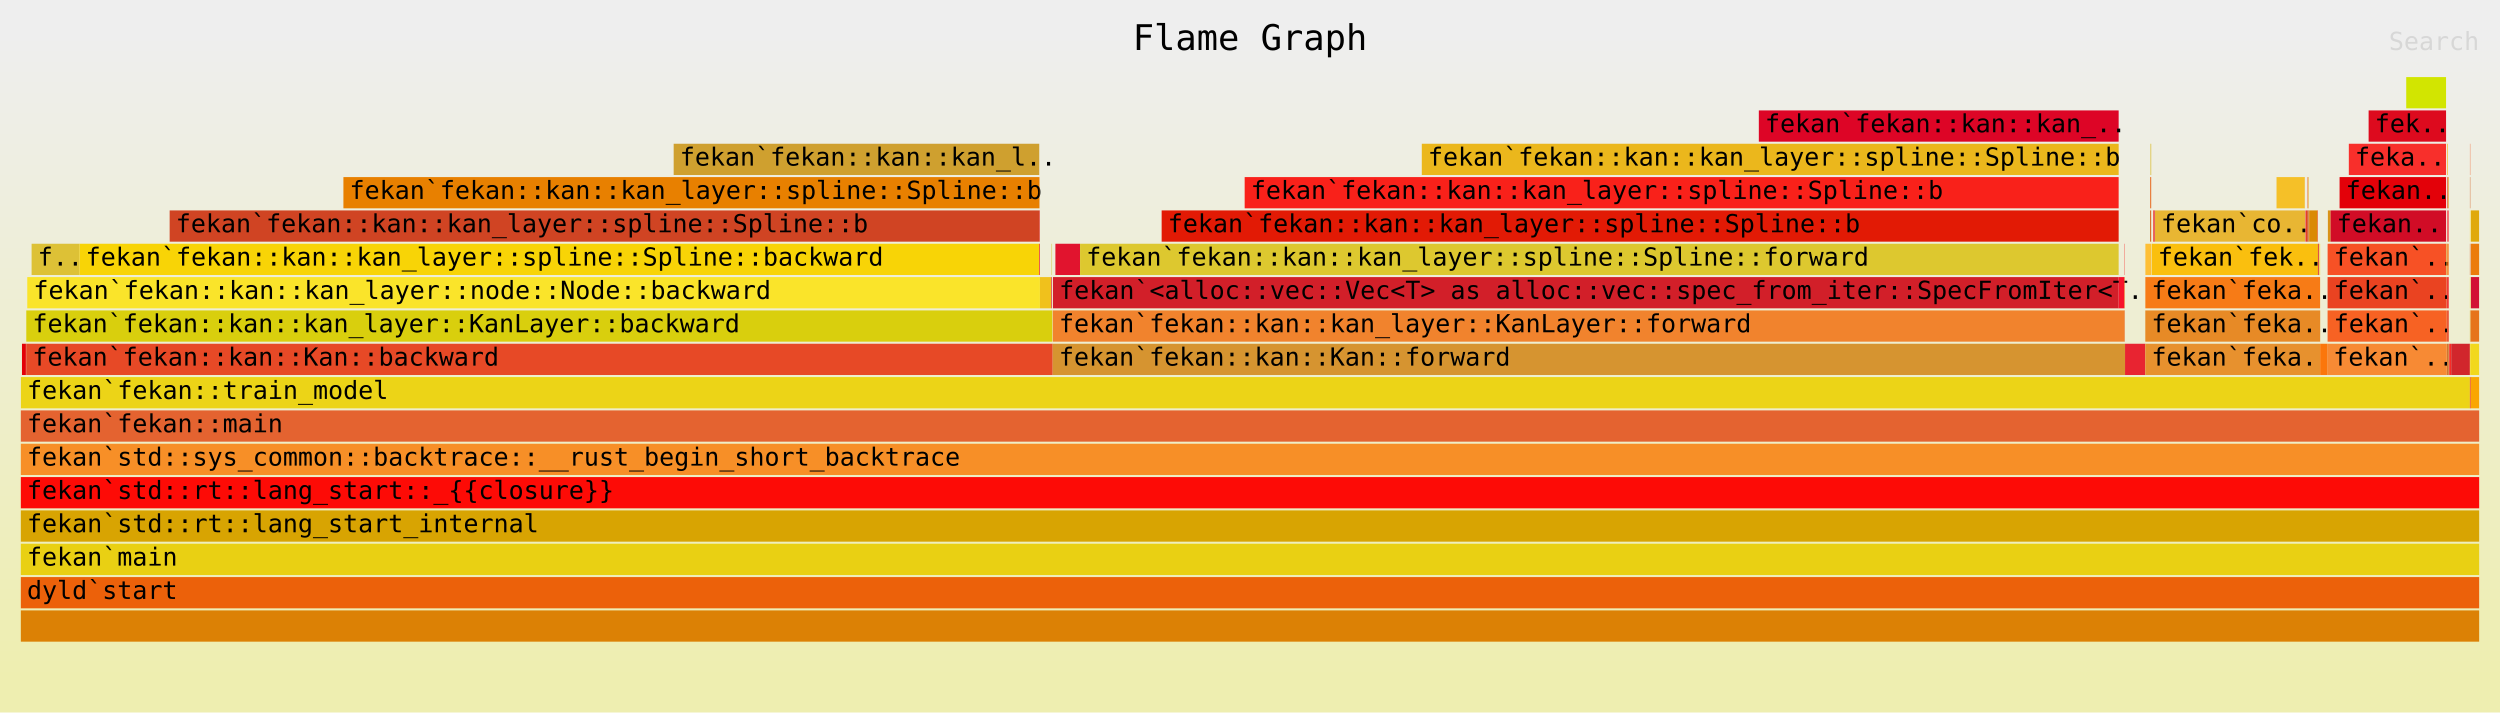
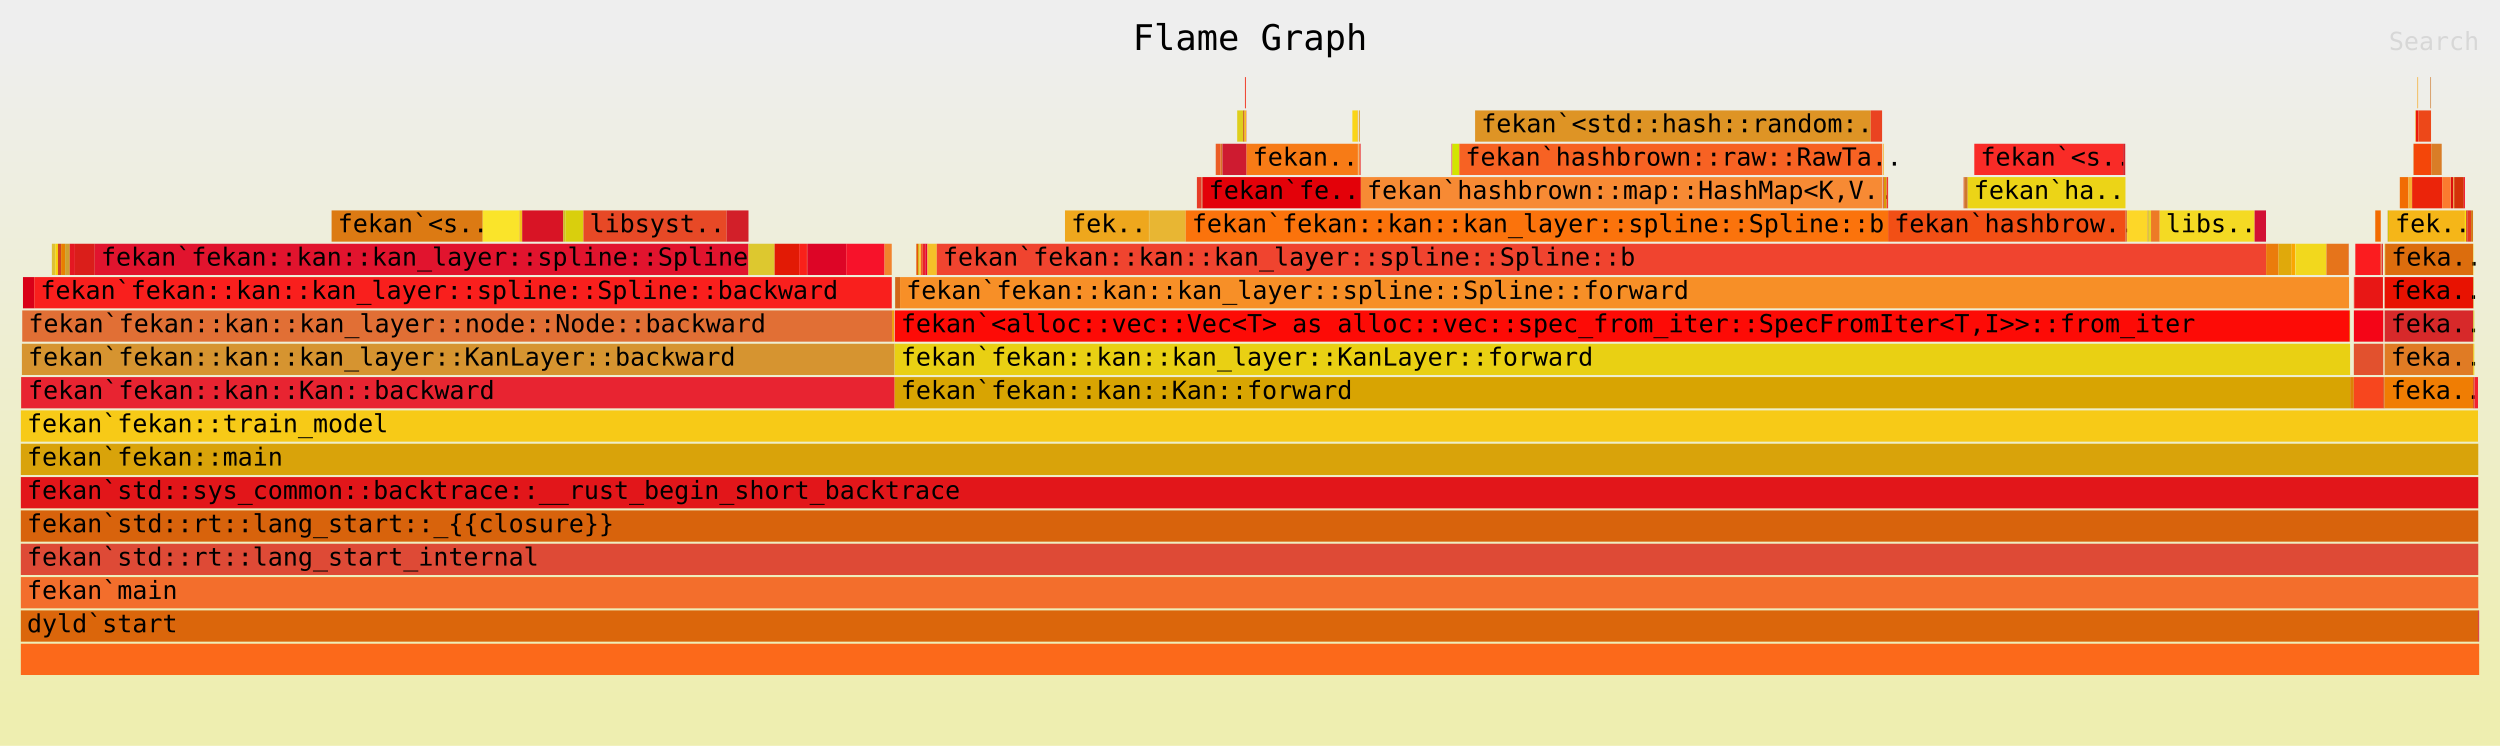
- <svg xmlns="http://www.w3.org/2000/svg" xmlns:ns1="http://github.com/jonhoo/inferno" version="1.1" width="1200" height="342" viewBox="0 0 1200 342">
+ <svg xmlns="http://www.w3.org/2000/svg" xmlns:ns1="http://github.com/jonhoo/inferno" version="1.1" width="1200" height="358" viewBox="0 0 1200 358">
  <defs>
    <linearGradient id="background" y1="0" y2="1" x1="0" x2="0">
      <stop stop-color="#eeeeee" offset="5%" />
      <stop stop-color="#eeeeb0" offset="95%" />
    </linearGradient>
  </defs>
  <style type="text/css">
text { font-family:monospace; font-size:12px }
#title { text-anchor:middle; font-size:17px; }
#matched { text-anchor:end; }
#search { text-anchor:end; opacity:0.1; cursor:pointer; }
#search:hover, #search.show { opacity:1; }
#subtitle { text-anchor:middle; font-color:rgb(160,160,160); }
#unzoom { cursor:pointer; }
#frames &gt; *:hover { stroke:black; stroke-width:0.5; cursor:pointer; }
.hide { display:none; }
.parent { opacity:0.5; }
</style>
-   <rect x="0" y="0" width="100%" height="342" fill="url(#background)" />
+   <rect x="0" y="0" width="100%" height="358" fill="url(#background)" />
  <text id="title" fill="rgb(0,0,0)" x="50%" y="24.00">Flame Graph</text>
-   <text id="details" fill="rgb(0,0,0)" x="10" y="325.00"> </text>
+   <text id="details" fill="rgb(0,0,0)" x="10" y="341.00"> </text>
  <text id="unzoom" class="hide" fill="rgb(0,0,0)" x="10" y="24.00">Reset Zoom</text>
  <text id="search" fill="rgb(0,0,0)" x="1190" y="24.00">Search</text>
-   <text id="matched" fill="rgb(0,0,0)" x="1190" y="325.00"> </text>
-   <svg id="frames" x="10" width="1180" total_samples="6209974">
-     <g>
-       <rect x="0.046%" y="165" width="0.159%" height="15" fill="rgb(227,0,7)" ns1:x="2849" ns1:w="9856" />
-       <text x="0.296%" y="175.50" />
-     </g>
-     <g>
-       <rect x="0.207%" y="165" width="0.012%" height="15" fill="rgb(217,0,24)" ns1:x="12878" ns1:w="770" />
-       <text x="0.457%" y="175.50" />
-     </g>
-     <g>
-       <rect x="0.438%" y="117" width="1.95%" height="15" fill="rgb(221,193,54)" ns1:x="27212" ns1:w="121089" />
-       <text x="0.688%" y="127.50">f..</text>
-     </g>
-     <g>
-       <rect x="2.388%" y="117" width="39.039%" height="15" fill="rgb(248,212,6)" ns1:x="148301" ns1:w="2424302" />
-       <text x="2.638%" y="127.50">fekan`fekan::kan::kan_layer::spline::Spline::backward</text>
-     </g>
-     <g>
-       <rect x="6.054%" y="101" width="35.373%" height="15" fill="rgb(208,68,35)" ns1:x="375972" ns1:w="2196631" />
-       <text x="6.304%" y="111.50">fekan`fekan::kan::kan_layer::spline::Spline::b</text>
-     </g>
-     <g>
-       <rect x="13.122%" y="85" width="28.305%" height="15" fill="rgb(232,128,0)" ns1:x="814854" ns1:w="1757749" />
-       <text x="13.372%" y="95.50">fekan`fekan::kan::kan_layer::spline::Spline::b</text>
-     </g>
-     <g>
-       <rect x="26.556%" y="69" width="14.871%" height="15" fill="rgb(207,160,47)" ns1:x="1649145" ns1:w="923458" />
-       <text x="26.806%" y="79.50">fekan`fekan::kan::kan_l..</text>
-     </g>
-     <g>
-       <rect x="41.427%" y="117" width="0.027%" height="15" fill="rgb(228,23,34)" ns1:x="2572603" ns1:w="1649" />
-       <text x="41.677%" y="127.50" />
-     </g>
-     <g>
-       <rect x="41.431%" y="101" width="0.022%" height="15" fill="rgb(218,30,26)" ns1:x="2572878" ns1:w="1374" />
-       <text x="41.681%" y="111.50" />
-     </g>
-     <g>
-       <rect x="41.441%" y="85" width="0.012%" height="15" fill="rgb(220,122,19)" ns1:x="2573507" ns1:w="745" />
-       <text x="41.691%" y="95.50" />
-     </g>
-     <g>
-       <rect x="0.262%" y="133" width="41.193%" height="15" fill="rgb(250,228,42)" ns1:x="16245" ns1:w="2558076" />
-       <text x="0.512%" y="143.50">fekan`fekan::kan::kan_layer::node::Node::backward</text>
-     </g>
-     <g>
-       <rect x="41.455%" y="133" width="0.451%" height="15" fill="rgb(240,193,28)" ns1:x="2574321" ns1:w="28020" />
-       <text x="41.705%" y="143.50" />
-     </g>
-     <g>
-       <rect x="41.92%" y="133" width="0.027%" height="15" fill="rgb(216,20,37)" ns1:x="2603198" ns1:w="1689" />
-       <text x="42.17%" y="143.50" />
-     </g>
-     <g>
-       <rect x="41.93%" y="117" width="0.017%" height="15" fill="rgb(206,188,39)" ns1:x="2603860" ns1:w="1027" />
-       <text x="42.18%" y="127.50" />
-     </g>
-     <g>
-       <rect x="0.222%" y="149" width="41.737%" height="15" fill="rgb(217,207,13)" ns1:x="13768" ns1:w="2591844" />
-       <text x="0.472%" y="159.50">fekan`fekan::kan::kan_layer::KanLayer::backward</text>
-     </g>
-     <g>
-       <rect x="0.22%" y="165" width="41.754%" height="15" fill="rgb(231,73,38)" ns1:x="13648" ns1:w="2592880" />
-       <text x="0.47%" y="175.50">fekan`fekan::kan::Kan::backward</text>
-     </g>
-     <g>
-       <rect x="42.084%" y="117" width="1.003%" height="15" fill="rgb(225,20,46)" ns1:x="2613430" ns1:w="62261" />
-       <text x="42.334%" y="127.50" />
-     </g>
-     <g>
-       <rect x="41.986%" y="133" width="43.349%" height="15" fill="rgb(210,31,41)" ns1:x="2607333" ns1:w="2691972" />
-       <text x="42.236%" y="143.50">fekan`&lt;alloc::vec::Vec&lt;T&gt; as alloc::vec::spec_from_iter::SpecFromIter&lt;T..</text>
-     </g>
-     <g>
-       <rect x="43.087%" y="117" width="42.248%" height="15" fill="rgb(221,200,47)" ns1:x="2675691" ns1:w="2623614" />
-       <text x="43.337%" y="127.50">fekan`fekan::kan::kan_layer::spline::Spline::forward</text>
-     </g>
-     <g>
-       <rect x="46.406%" y="101" width="38.929%" height="15" fill="rgb(226,26,5)" ns1:x="2881808" ns1:w="2417497" />
-       <text x="46.656%" y="111.50">fekan`fekan::kan::kan_layer::spline::Spline::b</text>
-     </g>
-     <g>
-       <rect x="49.783%" y="85" width="35.552%" height="15" fill="rgb(249,33,26)" ns1:x="3091525" ns1:w="2207780" />
-       <text x="50.033%" y="95.50">fekan`fekan::kan::kan_layer::spline::Spline::b</text>
-     </g>
-     <g>
-       <rect x="56.988%" y="69" width="28.348%" height="15" fill="rgb(235,183,28)" ns1:x="3538928" ns1:w="1760377" />
-       <text x="57.238%" y="79.50">fekan`fekan::kan::kan_layer::spline::Spline::b</text>
-     </g>
-     <g>
-       <rect x="70.698%" y="53" width="14.637%" height="15" fill="rgb(221,5,38)" ns1:x="4390334" ns1:w="908971" />
-       <text x="70.948%" y="63.50">fekan`fekan::kan::kan_..</text>
-     </g>
-     <g>
-       <rect x="85.335%" y="133" width="0.237%" height="15" fill="rgb(247,18,42)" ns1:x="5299312" ns1:w="14740" />
-       <text x="85.585%" y="143.50" />
-     </g>
-     <g>
-       <rect x="41.979%" y="149" width="43.596%" height="15" fill="rgb(241,131,45)" ns1:x="2606909" ns1:w="2707284" />
-       <text x="42.229%" y="159.50">fekan`fekan::kan::kan_layer::KanLayer::forward</text>
-     </g>
-     <g>
-       <rect x="85.58%" y="117" width="0.013%" height="15" fill="rgb(249,31,29)" ns1:x="5314493" ns1:w="775" />
-       <text x="85.83%" y="127.50" />
-     </g>
-     <g>
-       <rect x="85.579%" y="149" width="0.014%" height="15" fill="rgb(225,111,53)" ns1:x="5314449" ns1:w="893" />
-       <text x="85.829%" y="159.50" />
-     </g>
-     <g>
-       <rect x="85.579%" y="133" width="0.014%" height="15" fill="rgb(238,160,17)" ns1:x="5314467" ns1:w="875" />
-       <text x="85.829%" y="143.50" />
-     </g>
-     <g>
-       <rect x="41.976%" y="165" width="43.619%" height="15" fill="rgb(214,148,48)" ns1:x="2606717" ns1:w="2708702" />
-       <text x="42.226%" y="175.50">fekan`fekan::kan::Kan::forward</text>
-     </g>
-     <g>
-       <rect x="85.595%" y="165" width="0.824%" height="15" fill="rgb(232,36,49)" ns1:x="5315419" ns1:w="51159" />
-       <text x="85.845%" y="175.50" />
-     </g>
-     <g>
-       <rect x="86.615%" y="101" width="0.043%" height="15" fill="rgb(209,103,24)" ns1:x="5378787" ns1:w="2646" />
-       <text x="86.865%" y="111.50" />
-     </g>
-     <g>
-       <rect x="86.621%" y="85" width="0.037%" height="15" fill="rgb(229,88,8)" ns1:x="5379147" ns1:w="2286" />
-       <text x="86.871%" y="95.50" />
-     </g>
-     <g>
-       <rect x="86.633%" y="69" width="0.025%" height="15" fill="rgb(213,181,19)" ns1:x="5379867" ns1:w="1566" />
-       <text x="86.883%" y="79.50" />
-     </g>
-     <g>
-       <rect x="86.422%" y="117" width="0.237%" height="15" fill="rgb(254,191,54)" ns1:x="5366797" ns1:w="14730" />
-       <text x="86.672%" y="127.50" />
-     </g>
-     <g>
-       <rect x="86.733%" y="101" width="0.023%" height="15" fill="rgb(241,83,37)" ns1:x="5386099" ns1:w="1439" />
-       <text x="86.983%" y="111.50" />
-     </g>
-     <g>
-       <rect x="86.756%" y="101" width="0.023%" height="15" fill="rgb(233,36,39)" ns1:x="5387538" ns1:w="1403" />
-       <text x="87.006%" y="111.50" />
-     </g>
-     <g>
-       <rect x="86.783%" y="101" width="0.025%" height="15" fill="rgb(226,3,54)" ns1:x="5389214" ns1:w="1553" />
-       <text x="87.033%" y="111.50" />
-     </g>
-     <g>
-       <rect x="91.757%" y="85" width="1.143%" height="15" fill="rgb(245,192,40)" ns1:x="5698067" ns1:w="71014" />
-       <text x="92.007%" y="95.50" />
-     </g>
-     <g>
-       <rect x="92.901%" y="85" width="0.012%" height="15" fill="rgb(238,167,29)" ns1:x="5769114" ns1:w="755" />
-       <text x="93.151%" y="95.50" />
-     </g>
-     <g>
-       <rect x="86.808%" y="101" width="6.108%" height="15" fill="rgb(232,182,51)" ns1:x="5390767" ns1:w="379299" />
-       <text x="87.058%" y="111.50">fekan`co..</text>
-     </g>
-     <g>
-       <rect x="92.932%" y="101" width="0.071%" height="15" fill="rgb(231,60,39)" ns1:x="5771071" ns1:w="4443" />
-       <text x="93.182%" y="111.50" />
-     </g>
-     <g>
-       <rect x="93.007%" y="101" width="0.042%" height="15" fill="rgb(208,69,12)" ns1:x="5775742" ns1:w="2594" />
-       <text x="93.257%" y="111.50" />
-     </g>
-     <g>
-       <rect x="93.019%" y="85" width="0.03%" height="15" fill="rgb(235,93,37)" ns1:x="5776482" ns1:w="1854" />
-       <text x="93.269%" y="95.50" />
-     </g>
-     <g>
-       <rect x="93.049%" y="101" width="0.015%" height="15" fill="rgb(213,116,39)" ns1:x="5778336" ns1:w="901" />
-       <text x="93.299%" y="111.50" />
-     </g>
-     <g>
-       <rect x="93.05%" y="85" width="0.014%" height="15" fill="rgb(222,207,29)" ns1:x="5778383" ns1:w="854" />
-       <text x="93.3%" y="95.50" />
-     </g>
-     <g>
-       <rect x="93.064%" y="101" width="0.016%" height="15" fill="rgb(206,96,30)" ns1:x="5779251" ns1:w="975" />
-       <text x="93.314%" y="111.50" />
-     </g>
-     <g>
-       <rect x="93.084%" y="101" width="0.34%" height="15" fill="rgb(218,138,4)" ns1:x="5780517" ns1:w="21107" />
-       <text x="93.334%" y="111.50" />
-     </g>
-     <g>
-       <rect x="86.679%" y="117" width="6.763%" height="15" fill="rgb(250,191,14)" ns1:x="5382755" ns1:w="419980" />
-       <text x="86.929%" y="127.50">fekan`fek..</text>
-     </g>
-     <g>
-       <rect x="93.424%" y="101" width="0.018%" height="15" fill="rgb(239,60,40)" ns1:x="5801624" ns1:w="1111" />
-       <text x="93.674%" y="111.50" />
-     </g>
-     <g>
-       <rect x="93.442%" y="117" width="0.027%" height="15" fill="rgb(206,27,48)" ns1:x="5802735" ns1:w="1702" />
-       <text x="93.692%" y="127.50" />
-     </g>
-     <g>
-       <rect x="93.47%" y="117" width="0.018%" height="15" fill="rgb(225,35,8)" ns1:x="5804437" ns1:w="1133" />
-       <text x="93.72%" y="127.50" />
-     </g>
-     <g>
-       <rect x="93.502%" y="117" width="0.028%" height="15" fill="rgb(250,213,24)" ns1:x="5806441" ns1:w="1712" />
-       <text x="93.752%" y="127.50" />
-     </g>
-     <g>
-       <rect x="86.421%" y="133" width="7.109%" height="15" fill="rgb(247,123,22)" ns1:x="5366722" ns1:w="441443" />
-       <text x="86.671%" y="143.50">fekan`feka..</text>
-     </g>
-     <g>
-       <rect x="86.419%" y="149" width="7.114%" height="15" fill="rgb(231,138,38)" ns1:x="5366581" ns1:w="441751" />
-       <text x="86.669%" y="159.50">fekan`feka..</text>
-     </g>
-     <g>
-       <rect x="86.419%" y="165" width="7.114%" height="15" fill="rgb(231,145,46)" ns1:x="5366578" ns1:w="441763" />
-       <text x="86.669%" y="175.50">fekan`feka..</text>
-     </g>
-     <g>
-       <rect x="93.532%" y="165" width="0.282%" height="15" fill="rgb(251,118,11)" ns1:x="5808341" ns1:w="17487" />
-       <text x="93.782%" y="175.50" />
-     </g>
-     <g>
-       <rect x="93.846%" y="101" width="0.111%" height="15" fill="rgb(217,147,25)" ns1:x="5827785" ns1:w="6882" />
-       <text x="94.096%" y="111.50" />
-     </g>
-     <g>
-       <rect x="93.835%" y="117" width="4.817%" height="15" fill="rgb(247,81,37)" ns1:x="5827151" ns1:w="299167" />
-       <text x="94.085%" y="127.50">fekan`..</text>
-     </g>
-     <g>
-       <rect x="93.956%" y="101" width="4.697%" height="15" fill="rgb(209,12,38)" ns1:x="5834667" ns1:w="291651" />
-       <text x="94.206%" y="111.50">fekan..</text>
-     </g>
-     <g>
-       <rect x="94.322%" y="85" width="4.331%" height="15" fill="rgb(227,1,9)" ns1:x="5857382" ns1:w="268936" />
-       <text x="94.572%" y="95.50">fekan..</text>
-     </g>
-     <g>
-       <rect x="94.698%" y="69" width="3.954%" height="15" fill="rgb(248,47,43)" ns1:x="5880752" ns1:w="245566" />
-       <text x="94.948%" y="79.50">feka..</text>
-     </g>
-     <g>
-       <rect x="95.503%" y="53" width="3.15%" height="15" fill="rgb(221,10,30)" ns1:x="5930726" ns1:w="195592" />
-       <text x="95.753%" y="63.50">fek..</text>
-     </g>
-     <g>
-       <rect x="97.033%" y="37" width="1.62%" height="15" fill="rgb(210,229,1)" ns1:x="6025744" ns1:w="100574" />
-       <text x="97.283%" y="47.50" />
-     </g>
-     <g>
-       <rect x="98.653%" y="117" width="0.026%" height="15" fill="rgb(222,148,37)" ns1:x="6126320" ns1:w="1626" />
-       <text x="98.903%" y="127.50" />
-     </g>
-     <g>
-       <rect x="93.834%" y="133" width="4.846%" height="15" fill="rgb(234,67,33)" ns1:x="5827074" ns1:w="300936" />
-       <text x="94.084%" y="143.50">fekan`..</text>
-     </g>
-     <g>
-       <rect x="93.834%" y="149" width="4.85%" height="15" fill="rgb(247,98,35)" ns1:x="5827044" ns1:w="301180" />
-       <text x="94.084%" y="159.50">fekan`..</text>
-     </g>
-     <g>
-       <rect x="93.815%" y="165" width="4.87%" height="15" fill="rgb(247,138,52)" ns1:x="5825898" ns1:w="302423" />
-       <text x="94.065%" y="175.50">fekan`..</text>
-     </g>
-     <g>
-       <rect x="98.694%" y="117" width="0.012%" height="15" fill="rgb(213,79,30)" ns1:x="6128865" ns1:w="731" />
-       <text x="98.944%" y="127.50" />
-     </g>
-     <g>
-       <rect x="98.707%" y="69" width="0.025%" height="15" fill="rgb(246,177,23)" ns1:x="6129705" ns1:w="1570" />
-       <text x="98.957%" y="79.50" />
-     </g>
-     <g>
-       <rect x="98.707%" y="85" width="0.026%" height="15" fill="rgb(230,62,27)" ns1:x="6129694" ns1:w="1589" />
-       <text x="98.957%" y="95.50" />
-     </g>
-     <g>
-       <rect x="98.733%" y="85" width="0.023%" height="15" fill="rgb(216,154,8)" ns1:x="6131283" ns1:w="1444" />
-       <text x="98.983%" y="95.50" />
-     </g>
-     <g>
-       <rect x="98.707%" y="101" width="0.049%" height="15" fill="rgb(244,35,45)" ns1:x="6129672" ns1:w="3056" />
-       <text x="98.957%" y="111.50" />
-     </g>
-     <g>
-       <rect x="98.707%" y="117" width="0.05%" height="15" fill="rgb(251,115,12)" ns1:x="6129650" ns1:w="3097" />
-       <text x="98.957%" y="127.50" />
-     </g>
-     <g>
-       <rect x="98.693%" y="133" width="0.07%" height="15" fill="rgb(240,54,50)" ns1:x="6128830" ns1:w="4375" />
-       <text x="98.943%" y="143.50" />
-     </g>
-     <g>
-       <rect x="98.693%" y="149" width="0.072%" height="15" fill="rgb(233,84,52)" ns1:x="6128797" ns1:w="4500" />
-       <text x="98.943%" y="159.50" />
-     </g>
-     <g>
-       <rect x="98.692%" y="165" width="0.073%" height="15" fill="rgb(207,117,47)" ns1:x="6128769" ns1:w="4539" />
-       <text x="98.942%" y="175.50" />
-     </g>
-     <g>
-       <rect x="98.78%" y="165" width="0.08%" height="15" fill="rgb(249,43,39)" ns1:x="6134209" ns1:w="4962" />
-       <text x="99.03%" y="175.50" />
-     </g>
-     <g>
-       <rect x="98.862%" y="165" width="0.761%" height="15" fill="rgb(209,38,44)" ns1:x="6139282" ns1:w="47239" />
-       <text x="99.112%" y="175.50" />
-     </g>
-     <g>
-       <rect x="0.003%" y="181" width="99.62%" height="15" fill="rgb(236,212,23)" ns1:x="157" ns1:w="6186374" />
-       <text x="0.253%" y="191.50">fekan`fekan::train_model</text>
-     </g>
-     <g>
-       <rect x="99.625%" y="69" width="0.012%" height="15" fill="rgb(242,79,21)" ns1:x="6186712" ns1:w="722" />
-       <text x="99.875%" y="79.50" />
-     </g>
-     <g>
-       <rect x="99.624%" y="85" width="0.015%" height="15" fill="rgb(211,96,35)" ns1:x="6186603" ns1:w="958" />
-       <text x="99.874%" y="95.50" />
-     </g>
-     <g>
-       <rect x="99.624%" y="101" width="0.016%" height="15" fill="rgb(253,215,40)" ns1:x="6186603" ns1:w="984" />
-       <text x="99.874%" y="111.50" />
-     </g>
-     <g>
-       <rect x="99.623%" y="117" width="0.017%" height="15" fill="rgb(211,81,21)" ns1:x="6186568" ns1:w="1054" />
-       <text x="99.873%" y="127.50" />
-     </g>
-     <g>
-       <rect x="99.623%" y="149" width="0.018%" height="15" fill="rgb(208,190,38)" ns1:x="6186536" ns1:w="1088" />
-       <text x="99.873%" y="159.50" />
-     </g>
-     <g>
-       <rect x="99.623%" y="133" width="0.018%" height="15" fill="rgb(235,213,38)" ns1:x="6186536" ns1:w="1088" />
-       <text x="99.873%" y="143.50" />
-     </g>
-     <g>
-       <rect x="99.64%" y="149" width="0.015%" height="15" fill="rgb(237,122,38)" ns1:x="6187628" ns1:w="958" />
-       <text x="99.89%" y="159.50" />
-     </g>
-     <g>
-       <rect x="99.623%" y="165" width="0.036%" height="15" fill="rgb(244,218,35)" ns1:x="6186536" ns1:w="2237" />
-       <text x="99.873%" y="175.50" />
-     </g>
-     <g>
-       <rect x="99.623%" y="181" width="0.036%" height="15" fill="rgb(240,68,47)" ns1:x="6186536" ns1:w="2258" />
-       <text x="99.873%" y="191.50" />
-     </g>
-     <g>
-       <rect x="99.664%" y="133" width="0.333%" height="15" fill="rgb(210,16,53)" ns1:x="6189135" ns1:w="20686" />
-       <text x="99.914%" y="143.50" />
-     </g>
-     <g>
-       <rect x="99.665%" y="117" width="0.333%" height="15" fill="rgb(235,124,12)" ns1:x="6189147" ns1:w="20674" />
-       <text x="99.915%" y="127.50" />
-     </g>
-     <g>
-       <rect x="99.665%" y="101" width="0.332%" height="15" fill="rgb(224,169,11)" ns1:x="6189192" ns1:w="20629" />
-       <text x="99.915%" y="111.50" />
-     </g>
-     <g>
-       <rect x="99.659%" y="181" width="0.339%" height="15" fill="rgb(250,166,2)" ns1:x="6188794" ns1:w="21041" />
-       <text x="99.909%" y="191.50" />
-     </g>
-     <g>
-       <rect x="99.659%" y="165" width="0.339%" height="15" fill="rgb(242,216,29)" ns1:x="6188794" ns1:w="21041" />
-       <text x="99.909%" y="175.50" />
-     </g>
-     <g>
-       <rect x="99.659%" y="149" width="0.339%" height="15" fill="rgb(230,116,27)" ns1:x="6188794" ns1:w="21041" />
-       <text x="99.909%" y="159.50" />
-     </g>
-     <g>
-       <rect x="0%" y="197" width="100%" height="15" fill="rgb(228,99,48)" ns1:x="4" ns1:w="6209965" />
-       <text x="0.25%" y="207.50">fekan`fekan::main</text>
-     </g>
-     <g>
-       <rect x="0%" y="229" width="100%" height="15" fill="rgb(253,11,6)" ns1:x="0" ns1:w="6209971" />
-       <text x="0.25%" y="239.50">fekan`std::rt::lang_start::_{{closure}}</text>
-     </g>
-     <g>
-       <rect x="0%" y="213" width="100%" height="15" fill="rgb(247,143,39)" ns1:x="0" ns1:w="6209971" />
-       <text x="0.25%" y="223.50">fekan`std::sys_common::backtrace::__rust_begin_short_backtrace</text>
-     </g>
-     <g>
-       <rect x="0%" y="277" width="100%" height="15" fill="rgb(236,97,10)" ns1:x="0" ns1:w="6209972" />
-       <text x="0.25%" y="287.50">dyld`start</text>
-     </g>
-     <g>
-       <rect x="0%" y="261" width="100%" height="15" fill="rgb(233,208,19)" ns1:x="0" ns1:w="6209972" />
-       <text x="0.25%" y="271.50">fekan`main</text>
-     </g>
-     <g>
-       <rect x="0%" y="245" width="100%" height="15" fill="rgb(216,164,2)" ns1:x="0" ns1:w="6209972" />
-       <text x="0.25%" y="255.50">fekan`std::rt::lang_start_internal</text>
-     </g>
-     <g>
-       <rect x="0%" y="293" width="100%" height="15" fill="rgb(220,129,5)" ns1:x="0" ns1:w="6209974" />
-       <text x="0.25%" y="303.50" />
+   <text id="matched" fill="rgb(0,0,0)" x="1190" y="341.00"> </text>
+   <svg id="frames" x="10" width="1180" total_samples="1826912">
+     <g>
+       <rect x="0.008%" y="181" width="0.029%" height="15" fill="rgb(227,0,7)" ns1:x="150" ns1:w="520" />
+       <text x="0.258%" y="191.50" />
+     </g>
+     <g>
+       <rect x="0.087%" y="133" width="0.458%" height="15" fill="rgb(217,0,24)" ns1:x="1599" ns1:w="8360" />
+       <text x="0.338%" y="143.50" />
+     </g>
+     <g>
+       <rect x="1.262%" y="117" width="0.143%" height="15" fill="rgb(221,193,54)" ns1:x="23060" ns1:w="2620" />
+       <text x="1.512%" y="127.50" />
+     </g>
+     <g>
+       <rect x="1.406%" y="117" width="0.104%" height="15" fill="rgb(248,212,6)" ns1:x="25680" ns1:w="1909" />
+       <text x="1.656%" y="127.50" />
+     </g>
+     <g>
+       <rect x="1.51%" y="117" width="0.128%" height="15" fill="rgb(208,68,35)" ns1:x="27589" ns1:w="2333" />
+       <text x="1.76%" y="127.50" />
+     </g>
+     <g>
+       <rect x="1.638%" y="117" width="0.163%" height="15" fill="rgb(232,128,0)" ns1:x="29922" ns1:w="2975" />
+       <text x="1.888%" y="127.50" />
+     </g>
+     <g>
+       <rect x="1.801%" y="117" width="0.19%" height="15" fill="rgb(207,160,47)" ns1:x="32897" ns1:w="3464" />
+       <text x="2.051%" y="127.50" />
+     </g>
+     <g>
+       <rect x="1.99%" y="117" width="0.21%" height="15" fill="rgb(228,23,34)" ns1:x="36361" ns1:w="3835" />
+       <text x="2.24%" y="127.50" />
+     </g>
+     <g>
+       <rect x="2.202%" y="117" width="0.806%" height="15" fill="rgb(218,30,26)" ns1:x="40234" ns1:w="14733" />
+       <text x="2.452%" y="127.50" />
+     </g>
+     <g>
+       <rect x="12.641%" y="101" width="6.148%" height="15" fill="rgb(220,122,19)" ns1:x="230935" ns1:w="112316" />
+       <text x="12.891%" y="111.50">fekan`&lt;s..</text>
+     </g>
+     <g>
+       <rect x="18.789%" y="101" width="1.488%" height="15" fill="rgb(250,228,42)" ns1:x="343251" ns1:w="27194" />
+       <text x="19.039%" y="111.50" />
+     </g>
+     <g>
+       <rect x="20.277%" y="101" width="0.117%" height="15" fill="rgb(240,193,28)" ns1:x="370445" ns1:w="2128" />
+       <text x="20.527%" y="111.50" />
+     </g>
+     <g>
+       <rect x="20.394%" y="101" width="1.67%" height="15" fill="rgb(216,20,37)" ns1:x="372573" ns1:w="30502" />
+       <text x="20.644%" y="111.50" />
+     </g>
+     <g>
+       <rect x="22.063%" y="101" width="0.086%" height="15" fill="rgb(206,188,39)" ns1:x="403078" ns1:w="1568" />
+       <text x="22.313%" y="111.50" />
+     </g>
+     <g>
+       <rect x="22.149%" y="101" width="0.736%" height="15" fill="rgb(217,207,13)" ns1:x="404646" ns1:w="13440" />
+       <text x="22.399%" y="111.50" />
+     </g>
+     <g>
+       <rect x="22.885%" y="101" width="5.827%" height="15" fill="rgb(231,73,38)" ns1:x="418086" ns1:w="106452" />
+       <text x="23.135%" y="111.50">libsyst..</text>
+     </g>
+     <g>
+       <rect x="3.009%" y="117" width="26.591%" height="15" fill="rgb(225,20,46)" ns1:x="54967" ns1:w="485792" />
+       <text x="3.259%" y="127.50">fekan`fekan::kan::kan_layer::spline::Spline..</text>
+     </g>
+     <g>
+       <rect x="28.712%" y="101" width="0.888%" height="15" fill="rgb(210,31,41)" ns1:x="524538" ns1:w="16221" />
+       <text x="28.962%" y="111.50" />
+     </g>
+     <g>
+       <rect x="29.6%" y="117" width="1.062%" height="15" fill="rgb(221,200,47)" ns1:x="540759" ns1:w="19411" />
+       <text x="29.85%" y="127.50" />
+     </g>
+     <g>
+       <rect x="30.662%" y="117" width="0.997%" height="15" fill="rgb(226,26,5)" ns1:x="560170" ns1:w="18221" />
+       <text x="30.912%" y="127.50" />
+     </g>
+     <g>
+       <rect x="31.66%" y="117" width="0.318%" height="15" fill="rgb(249,33,26)" ns1:x="578391" ns1:w="5800" />
+       <text x="31.91%" y="127.50" />
+     </g>
+     <g>
+       <rect x="31.977%" y="117" width="0.012%" height="15" fill="rgb(235,183,28)" ns1:x="584191" ns1:w="217" />
+       <text x="32.227%" y="127.50" />
+     </g>
+     <g>
+       <rect x="31.99%" y="117" width="1.585%" height="15" fill="rgb(221,5,38)" ns1:x="584433" ns1:w="28953" />
+       <text x="32.24%" y="127.50" />
+     </g>
+     <g>
+       <rect x="33.575%" y="117" width="1.56%" height="15" fill="rgb(247,18,42)" ns1:x="613387" ns1:w="28491" />
+       <text x="33.825%" y="127.50" />
+     </g>
+     <g>
+       <rect x="35.135%" y="117" width="0.292%" height="15" fill="rgb(241,131,45)" ns1:x="641878" ns1:w="5335" />
+       <text x="35.385%" y="127.50" />
+     </g>
+     <g>
+       <rect x="0.545%" y="133" width="34.883%" height="15" fill="rgb(249,31,29)" ns1:x="9959" ns1:w="637284" />
+       <text x="0.795%" y="143.50">fekan`fekan::kan::kan_layer::spline::Spline::backward</text>
+     </g>
+     <g>
+       <rect x="0.057%" y="149" width="35.38%" height="15" fill="rgb(225,111,53)" ns1:x="1038" ns1:w="646365" />
+       <text x="0.307%" y="159.50">fekan`fekan::kan::kan_layer::node::Node::backward</text>
+     </g>
+     <g>
+       <rect x="35.437%" y="149" width="0.086%" height="15" fill="rgb(238,160,17)" ns1:x="647403" ns1:w="1567" />
+       <text x="35.687%" y="159.50" />
+     </g>
+     <g>
+       <rect x="0.043%" y="165" width="35.498%" height="15" fill="rgb(214,148,48)" ns1:x="786" ns1:w="648518" />
+       <text x="0.293%" y="175.50">fekan`fekan::kan::kan_layer::KanLayer::backward</text>
+     </g>
+     <g>
+       <rect x="0.043%" y="181" width="35.502%" height="15" fill="rgb(232,36,49)" ns1:x="778" ns1:w="648584" />
+       <text x="0.293%" y="191.50">fekan`fekan::kan::Kan::backward</text>
+     </g>
+     <g>
+       <rect x="35.565%" y="133" width="0.2%" height="15" fill="rgb(209,103,24)" ns1:x="649736" ns1:w="3653" />
+       <text x="35.815%" y="143.50" />
+     </g>
+     <g>
+       <rect x="36.427%" y="117" width="0.07%" height="15" fill="rgb(229,88,8)" ns1:x="665491" ns1:w="1269" />
+       <text x="36.677%" y="127.50" />
+     </g>
+     <g>
+       <rect x="36.497%" y="117" width="0.057%" height="15" fill="rgb(213,181,19)" ns1:x="666760" ns1:w="1047" />
+       <text x="36.747%" y="127.50" />
+     </g>
+     <g>
+       <rect x="36.554%" y="117" width="0.065%" height="15" fill="rgb(254,191,54)" ns1:x="667807" ns1:w="1183" />
+       <text x="36.804%" y="127.50" />
+     </g>
+     <g>
+       <rect x="36.619%" y="117" width="0.07%" height="15" fill="rgb(241,83,37)" ns1:x="668990" ns1:w="1282" />
+       <text x="36.869%" y="127.50" />
+     </g>
+     <g>
+       <rect x="36.689%" y="117" width="0.104%" height="15" fill="rgb(233,36,39)" ns1:x="670272" ns1:w="1909" />
+       <text x="36.939%" y="127.50" />
+     </g>
+     <g>
+       <rect x="36.793%" y="117" width="0.085%" height="15" fill="rgb(226,3,54)" ns1:x="672181" ns1:w="1543" />
+       <text x="37.043%" y="127.50" />
+     </g>
+     <g>
+       <rect x="36.879%" y="117" width="0.379%" height="15" fill="rgb(245,192,40)" ns1:x="673746" ns1:w="6917" />
+       <text x="37.129%" y="127.50" />
+     </g>
+     <g>
+       <rect x="42.474%" y="101" width="3.415%" height="15" fill="rgb(238,167,29)" ns1:x="775967" ns1:w="62385" />
+       <text x="42.724%" y="111.50">fek..</text>
+     </g>
+     <g>
+       <rect x="45.899%" y="101" width="1.485%" height="15" fill="rgb(232,182,51)" ns1:x="838539" ns1:w="27123" />
+       <text x="46.149%" y="111.50" />
+     </g>
+     <g>
+       <rect x="47.84%" y="85" width="0.189%" height="15" fill="rgb(231,60,39)" ns1:x="873992" ns1:w="3459" />
+       <text x="48.09%" y="95.50" />
+     </g>
+     <g>
+       <rect x="48.038%" y="85" width="0.032%" height="15" fill="rgb(208,69,12)" ns1:x="877613" ns1:w="592" />
+       <text x="48.288%" y="95.50" />
+     </g>
+     <g>
+       <rect x="48.606%" y="69" width="0.204%" height="15" fill="rgb(235,93,37)" ns1:x="887985" ns1:w="3730" />
+       <text x="48.856%" y="79.50" />
+     </g>
+     <g>
+       <rect x="48.818%" y="69" width="0.059%" height="15" fill="rgb(213,116,39)" ns1:x="891866" ns1:w="1084" />
+       <text x="49.068%" y="79.50" />
+     </g>
+     <g>
+       <rect x="49.479%" y="53" width="0.24%" height="15" fill="rgb(222,207,29)" ns1:x="903937" ns1:w="4394" />
+       <text x="49.729%" y="63.50" />
+     </g>
+     <g>
+       <rect x="49.719%" y="53" width="0.042%" height="15" fill="rgb(206,96,30)" ns1:x="908332" ns1:w="770" />
+       <text x="49.969%" y="63.50" />
+     </g>
+     <g>
+       <rect x="49.762%" y="53" width="0.024%" height="15" fill="rgb(218,138,4)" ns1:x="909115" ns1:w="441" />
+       <text x="50.012%" y="63.50" />
+     </g>
+     <g>
+       <rect x="49.787%" y="53" width="0.048%" height="15" fill="rgb(250,191,14)" ns1:x="909557" ns1:w="874" />
+       <text x="50.037%" y="63.50" />
+     </g>
+     <g>
+       <rect x="49.794%" y="37" width="0.04%" height="15" fill="rgb(239,60,40)" ns1:x="909696" ns1:w="735" />
+       <text x="50.044%" y="47.50" />
+     </g>
+     <g>
+       <rect x="48.878%" y="69" width="0.984%" height="15" fill="rgb(206,27,48)" ns1:x="892950" ns1:w="17974" />
+       <text x="49.128%" y="79.50" />
+     </g>
+     <g>
+       <rect x="49.85%" y="53" width="0.011%" height="15" fill="rgb(225,35,8)" ns1:x="910725" ns1:w="199" />
+       <text x="50.1%" y="63.50" />
+     </g>
+     <g>
+       <rect x="54.164%" y="53" width="0.216%" height="15" fill="rgb(250,213,24)" ns1:x="989522" ns1:w="3948" />
+       <text x="54.414%" y="63.50" />
+     </g>
+     <g>
+       <rect x="49.861%" y="69" width="4.528%" height="15" fill="rgb(247,123,22)" ns1:x="910924" ns1:w="82730" />
+       <text x="50.111%" y="79.50">fekan..</text>
+     </g>
+     <g>
+       <rect x="54.38%" y="53" width="0.01%" height="15" fill="rgb(231,138,38)" ns1:x="993470" ns1:w="184" />
+       <text x="54.63%" y="63.50" />
+     </g>
+     <g>
+       <rect x="54.408%" y="69" width="0.013%" height="15" fill="rgb(231,145,46)" ns1:x="993991" ns1:w="231" />
+       <text x="54.658%" y="79.50" />
+     </g>
+     <g>
+       <rect x="54.421%" y="69" width="0.044%" height="15" fill="rgb(251,118,11)" ns1:x="994222" ns1:w="805" />
+       <text x="54.671%" y="79.50" />
+     </g>
+     <g>
+       <rect x="54.428%" y="53" width="0.037%" height="15" fill="rgb(217,147,25)" ns1:x="994348" ns1:w="679" />
+       <text x="54.678%" y="63.50" />
+     </g>
+     <g>
+       <rect x="54.465%" y="69" width="0.015%" height="15" fill="rgb(247,81,37)" ns1:x="995027" ns1:w="275" />
+       <text x="54.715%" y="79.50" />
+     </g>
+     <g>
+       <rect x="54.483%" y="69" width="0.013%" height="15" fill="rgb(209,12,38)" ns1:x="995347" ns1:w="241" />
+       <text x="54.733%" y="79.50" />
+     </g>
+     <g>
+       <rect x="48.071%" y="85" width="6.439%" height="15" fill="rgb(227,1,9)" ns1:x="878205" ns1:w="117626" />
+       <text x="48.321%" y="95.50">fekan`fe..</text>
+     </g>
+     <g>
+       <rect x="54.496%" y="69" width="0.013%" height="15" fill="rgb(248,47,43)" ns1:x="995588" ns1:w="243" />
+       <text x="54.746%" y="79.50" />
+     </g>
+     <g>
+       <rect x="58.201%" y="69" width="0.029%" height="15" fill="rgb(221,10,30)" ns1:x="1063283" ns1:w="527" />
+       <text x="58.451%" y="79.50" />
+     </g>
+     <g>
+       <rect x="58.23%" y="69" width="0.283%" height="15" fill="rgb(210,229,1)" ns1:x="1063810" ns1:w="5165" />
+       <text x="58.48%" y="79.50" />
+     </g>
+     <g>
+       <rect x="59.156%" y="53" width="16.094%" height="15" fill="rgb(222,148,37)" ns1:x="1080728" ns1:w="294028" />
+       <text x="59.406%" y="63.50">fekan`&lt;std::hash::random:..</text>
+     </g>
+     <g>
+       <rect x="75.25%" y="53" width="0.462%" height="15" fill="rgb(234,67,33)" ns1:x="1374756" ns1:w="8437" />
+       <text x="75.5%" y="63.50" />
+     </g>
+     <g>
+       <rect x="58.513%" y="69" width="17.205%" height="15" fill="rgb(247,98,35)" ns1:x="1068975" ns1:w="314328" />
+       <text x="58.763%" y="79.50">fekan`hashbrown::raw::RawTa..</text>
+     </g>
+     <g>
+       <rect x="54.509%" y="85" width="21.211%" height="15" fill="rgb(247,138,52)" ns1:x="995831" ns1:w="387511" />
+       <text x="54.759%" y="95.50">fekan`hashbrown::map::HashMap&lt;K,V..</text>
+     </g>
+     <g>
+       <rect x="75.741%" y="85" width="0.036%" height="15" fill="rgb(213,79,30)" ns1:x="1383718" ns1:w="651" />
+       <text x="75.991%" y="95.50" />
+     </g>
+     <g>
+       <rect x="75.747%" y="69" width="0.029%" height="15" fill="rgb(246,177,23)" ns1:x="1383834" ns1:w="535" />
+       <text x="75.997%" y="79.50" />
+     </g>
+     <g>
+       <rect x="75.776%" y="85" width="0.012%" height="15" fill="rgb(230,62,27)" ns1:x="1384370" ns1:w="220" />
+       <text x="76.026%" y="95.50" />
+     </g>
+     <g>
+       <rect x="75.789%" y="85" width="0.108%" height="15" fill="rgb(216,154,8)" ns1:x="1384593" ns1:w="1983" />
+       <text x="76.039%" y="95.50" />
+     </g>
+     <g>
+       <rect x="75.9%" y="85" width="0.012%" height="15" fill="rgb(244,35,45)" ns1:x="1386621" ns1:w="215" />
+       <text x="76.15%" y="95.50" />
+     </g>
+     <g>
+       <rect x="47.384%" y="101" width="28.573%" height="15" fill="rgb(251,115,12)" ns1:x="865662" ns1:w="522004" />
+       <text x="47.634%" y="111.50">fekan`fekan::kan::kan_layer::spline::Spline::b</text>
+     </g>
+     <g>
+       <rect x="75.912%" y="85" width="0.045%" height="15" fill="rgb(240,54,50)" ns1:x="1386836" ns1:w="830" />
+       <text x="76.162%" y="95.50" />
+     </g>
+     <g>
+       <rect x="79.027%" y="85" width="0.025%" height="15" fill="rgb(233,84,52)" ns1:x="1443757" ns1:w="451" />
+       <text x="79.277%" y="95.50" />
+     </g>
+     <g>
+       <rect x="79.052%" y="85" width="0.143%" height="15" fill="rgb(207,117,47)" ns1:x="1444208" ns1:w="2608" />
+       <text x="79.302%" y="95.50" />
+     </g>
+     <g>
+       <rect x="79.463%" y="69" width="6.054%" height="15" fill="rgb(249,43,39)" ns1:x="1451716" ns1:w="110600" />
+       <text x="79.713%" y="79.50">fekan`&lt;s..</text>
+     </g>
+     <g>
+       <rect x="85.517%" y="69" width="0.086%" height="15" fill="rgb(209,38,44)" ns1:x="1562316" ns1:w="1575" />
+       <text x="85.767%" y="79.50" />
+     </g>
+     <g>
+       <rect x="79.195%" y="85" width="6.417%" height="15" fill="rgb(236,212,23)" ns1:x="1446816" ns1:w="117228" />
+       <text x="79.445%" y="95.50">fekan`ha..</text>
+     </g>
+     <g>
+       <rect x="75.957%" y="101" width="9.655%" height="15" fill="rgb(242,79,21)" ns1:x="1387666" ns1:w="176390" />
+       <text x="76.207%" y="111.50">fekan`hashbrow..</text>
+     </g>
+     <g>
+       <rect x="85.612%" y="101" width="0.055%" height="15" fill="rgb(211,96,35)" ns1:x="1564056" ns1:w="1003" />
+       <text x="85.862%" y="111.50" />
+     </g>
+     <g>
+       <rect x="85.678%" y="101" width="0.835%" height="15" fill="rgb(253,215,40)" ns1:x="1565256" ns1:w="15248" />
+       <text x="85.928%" y="111.50" />
+     </g>
+     <g>
+       <rect x="86.513%" y="101" width="0.01%" height="15" fill="rgb(211,81,21)" ns1:x="1580515" ns1:w="185" />
+       <text x="86.763%" y="111.50" />
+     </g>
+     <g>
+       <rect x="86.523%" y="101" width="0.04%" height="15" fill="rgb(208,190,38)" ns1:x="1580700" ns1:w="730" />
+       <text x="86.773%" y="111.50" />
+     </g>
+     <g>
+       <rect x="86.563%" y="101" width="0.089%" height="15" fill="rgb(235,213,38)" ns1:x="1581430" ns1:w="1629" />
+       <text x="86.813%" y="111.50" />
+     </g>
+     <g>
+       <rect x="86.652%" y="101" width="0.353%" height="15" fill="rgb(237,122,38)" ns1:x="1583059" ns1:w="6454" />
+       <text x="86.902%" y="111.50" />
+     </g>
+     <g>
+       <rect x="87.005%" y="101" width="3.859%" height="15" fill="rgb(244,218,35)" ns1:x="1589513" ns1:w="70507" />
+       <text x="87.255%" y="111.50">libs..</text>
+     </g>
+     <g>
+       <rect x="37.258%" y="117" width="54.072%" height="15" fill="rgb(240,68,47)" ns1:x="680663" ns1:w="987838" />
+       <text x="37.508%" y="127.50">fekan`fekan::kan::kan_layer::spline::Spline::b</text>
+     </g>
+     <g>
+       <rect x="90.865%" y="101" width="0.464%" height="15" fill="rgb(210,16,53)" ns1:x="1660020" ns1:w="8481" />
+       <text x="91.115%" y="111.50" />
+     </g>
+     <g>
+       <rect x="91.333%" y="117" width="0.507%" height="15" fill="rgb(235,124,12)" ns1:x="1668574" ns1:w="9269" />
+       <text x="91.583%" y="127.50" />
+     </g>
+     <g>
+       <rect x="91.84%" y="117" width="0.516%" height="15" fill="rgb(224,169,11)" ns1:x="1677843" ns1:w="9433" />
+       <text x="92.09%" y="127.50" />
+     </g>
+     <g>
+       <rect x="92.357%" y="117" width="0.159%" height="15" fill="rgb(250,166,2)" ns1:x="1687276" ns1:w="2907" />
+       <text x="92.607%" y="127.50" />
+     </g>
+     <g>
+       <rect x="92.526%" y="117" width="1.26%" height="15" fill="rgb(242,216,29)" ns1:x="1690377" ns1:w="23028" />
+       <text x="92.776%" y="127.50" />
+     </g>
+     <g>
+       <rect x="93.787%" y="117" width="0.898%" height="15" fill="rgb(230,116,27)" ns1:x="1713406" ns1:w="16408" />
+       <text x="94.037%" y="127.50" />
+     </g>
+     <g>
+       <rect x="94.685%" y="117" width="0.02%" height="15" fill="rgb(228,99,48)" ns1:x="1729814" ns1:w="372" />
+       <text x="94.935%" y="127.50" />
+     </g>
+     <g>
+       <rect x="35.547%" y="149" width="59.16%" height="15" fill="rgb(253,11,6)" ns1:x="649409" ns1:w="1080804" />
+       <text x="35.797%" y="159.50">fekan`&lt;alloc::vec::Vec&lt;T&gt; as alloc::vec::spec_from_iter::SpecFromIter&lt;T,I&gt;&gt;::from_iter</text>
+     </g>
+     <g>
+       <rect x="35.765%" y="133" width="58.942%" height="15" fill="rgb(247,143,39)" ns1:x="653389" ns1:w="1076824" />
+       <text x="36.015%" y="143.50">fekan`fekan::kan::kan_layer::spline::Spline::forward</text>
+     </g>
+     <g>
+       <rect x="94.707%" y="149" width="0.041%" height="15" fill="rgb(236,97,10)" ns1:x="1730213" ns1:w="742" />
+       <text x="94.957%" y="159.50" />
+     </g>
+     <g>
+       <rect x="35.546%" y="165" width="59.203%" height="15" fill="rgb(233,208,19)" ns1:x="649390" ns1:w="1081583" />
+       <text x="35.796%" y="175.50">fekan`fekan::kan::kan_layer::KanLayer::forward</text>
+     </g>
+     <g>
+       <rect x="35.546%" y="181" width="59.208%" height="15" fill="rgb(216,164,2)" ns1:x="649386" ns1:w="1081675" />
+       <text x="35.796%" y="191.50">fekan`fekan::kan::Kan::forward</text>
+     </g>
+     <g>
+       <rect x="94.753%" y="181" width="0.148%" height="15" fill="rgb(220,129,5)" ns1:x="1731061" ns1:w="2712" />
+       <text x="95.003%" y="191.50" />
+     </g>
+     <g>
+       <rect x="94.903%" y="133" width="0.035%" height="15" fill="rgb(242,17,10)" ns1:x="1733788" ns1:w="634" />
+       <text x="95.153%" y="143.50" />
+     </g>
+     <g>
+       <rect x="95.773%" y="101" width="0.224%" height="15" fill="rgb(242,107,0)" ns1:x="1749691" ns1:w="4090" />
+       <text x="96.023%" y="111.50" />
+     </g>
+     <g>
+       <rect x="94.962%" y="117" width="1.037%" height="15" fill="rgb(251,28,31)" ns1:x="1734875" ns1:w="18951" />
+       <text x="95.212%" y="127.50" />
+     </g>
+     <g>
+       <rect x="96.001%" y="117" width="0.014%" height="15" fill="rgb(233,223,10)" ns1:x="1753863" ns1:w="253" />
+       <text x="96.251%" y="127.50" />
+     </g>
+     <g>
+       <rect x="96.029%" y="117" width="0.052%" height="15" fill="rgb(215,21,27)" ns1:x="1754361" ns1:w="958" />
+       <text x="96.279%" y="127.50" />
+     </g>
+     <g>
+       <rect x="94.941%" y="133" width="1.144%" height="15" fill="rgb(232,23,21)" ns1:x="1734484" ns1:w="20902" />
+       <text x="95.191%" y="143.50" />
+     </g>
+     <g>
+       <rect x="94.903%" y="149" width="1.197%" height="15" fill="rgb(244,5,23)" ns1:x="1733786" ns1:w="21860" />
+       <text x="95.153%" y="159.50" />
+     </g>
+     <g>
+       <rect x="94.902%" y="165" width="1.198%" height="15" fill="rgb(226,81,46)" ns1:x="1733773" ns1:w="21878" />
+       <text x="95.152%" y="175.50" />
+     </g>
+     <g>
+       <rect x="94.902%" y="181" width="1.198%" height="15" fill="rgb(247,70,30)" ns1:x="1733773" ns1:w="21879" />
+       <text x="95.152%" y="191.50" />
+     </g>
+     <g>
+       <rect x="96.099%" y="181" width="0.048%" height="15" fill="rgb(212,68,19)" ns1:x="1755652" ns1:w="883" />
+       <text x="96.349%" y="191.50" />
+     </g>
+     <g>
+       <rect x="96.156%" y="117" width="0.02%" height="15" fill="rgb(240,187,13)" ns1:x="1756693" ns1:w="364" />
+       <text x="96.406%" y="127.50" />
+     </g>
+     <g>
+       <rect x="96.271%" y="101" width="0.011%" height="15" fill="rgb(223,113,26)" ns1:x="1758786" ns1:w="201" />
+       <text x="96.521%" y="111.50" />
+     </g>
+     <g>
+       <rect x="96.29%" y="101" width="0.04%" height="15" fill="rgb(206,192,2)" ns1:x="1759138" ns1:w="726" />
+       <text x="96.54%" y="111.50" />
+     </g>
+     <g>
+       <rect x="96.772%" y="85" width="0.35%" height="15" fill="rgb(241,108,4)" ns1:x="1767931" ns1:w="6390" />
+       <text x="97.022%" y="95.50" />
+     </g>
+     <g>
+       <rect x="97.123%" y="85" width="0.151%" height="15" fill="rgb(247,173,49)" ns1:x="1774342" ns1:w="2753" />
+       <text x="97.373%" y="95.50" />
+     </g>
+     <g>
+       <rect x="97.32%" y="69" width="0.021%" height="15" fill="rgb(224,114,35)" ns1:x="1777947" ns1:w="392" />
+       <text x="97.57%" y="79.50" />
+     </g>
+     <g>
+       <rect x="97.397%" y="53" width="0.024%" height="15" fill="rgb(245,159,27)" ns1:x="1779365" ns1:w="434" />
+       <text x="97.647%" y="63.50" />
+     </g>
+     <g>
+       <rect x="97.487%" y="37" width="0.029%" height="15" fill="rgb(245,172,44)" ns1:x="1781006" ns1:w="523" />
+       <text x="97.737%" y="47.50" />
+     </g>
+     <g>
+       <rect x="97.429%" y="53" width="0.1%" height="15" fill="rgb(236,23,11)" ns1:x="1779945" ns1:w="1827" />
+       <text x="97.679%" y="63.50" />
+     </g>
+     <g>
+       <rect x="98.016%" y="37" width="0.026%" height="15" fill="rgb(205,117,38)" ns1:x="1790666" ns1:w="467" />
+       <text x="98.266%" y="47.50" />
+     </g>
+     <g>
+       <rect x="97.529%" y="53" width="0.513%" height="15" fill="rgb(237,72,25)" ns1:x="1781772" ns1:w="9378" />
+       <text x="97.779%" y="63.50" />
+     </g>
+     <g>
+       <rect x="97.345%" y="69" width="0.708%" height="15" fill="rgb(244,70,9)" ns1:x="1778413" ns1:w="12926" />
+       <text x="97.595%" y="79.50" />
+     </g>
+     <g>
+       <rect x="98.053%" y="69" width="0.423%" height="15" fill="rgb(217,125,39)" ns1:x="1791339" ns1:w="7729" />
+       <text x="98.303%" y="79.50" />
+     </g>
+     <g>
+       <rect x="97.273%" y="85" width="1.222%" height="15" fill="rgb(235,36,10)" ns1:x="1777095" ns1:w="22333" />
+       <text x="97.523%" y="95.50" />
+     </g>
+     <g>
+       <rect x="98.496%" y="85" width="0.348%" height="15" fill="rgb(251,123,47)" ns1:x="1799428" ns1:w="6367" />
+       <text x="98.746%" y="95.50" />
+     </g>
+     <g>
+       <rect x="98.851%" y="85" width="0.085%" height="15" fill="rgb(221,13,13)" ns1:x="1805913" ns1:w="1557" />
+       <text x="99.101%" y="95.50" />
+     </g>
+     <g>
+       <rect x="98.949%" y="85" width="0.036%" height="15" fill="rgb(238,131,9)" ns1:x="1807709" ns1:w="667" />
+       <text x="99.199%" y="95.50" />
+     </g>
+     <g>
+       <rect x="98.985%" y="85" width="0.389%" height="15" fill="rgb(211,50,8)" ns1:x="1808376" ns1:w="7102" />
+       <text x="99.235%" y="95.50" />
+     </g>
+     <g>
+       <rect x="96.33%" y="101" width="3.09%" height="15" fill="rgb(245,182,24)" ns1:x="1759864" ns1:w="56458" />
+       <text x="96.58%" y="111.50">fek..</text>
+     </g>
+     <g>
+       <rect x="99.374%" y="85" width="0.046%" height="15" fill="rgb(242,14,37)" ns1:x="1815478" ns1:w="844" />
+       <text x="99.624%" y="95.50" />
+     </g>
+     <g>
+       <rect x="99.421%" y="101" width="0.05%" height="15" fill="rgb(246,228,12)" ns1:x="1816331" ns1:w="914" />
+       <text x="99.671%" y="111.50" />
+     </g>
+     <g>
+       <rect x="99.471%" y="101" width="0.051%" height="15" fill="rgb(213,55,15)" ns1:x="1817245" ns1:w="924" />
+       <text x="99.721%" y="111.50" />
+     </g>
+     <g>
+       <rect x="99.521%" y="101" width="0.015%" height="15" fill="rgb(209,9,3)" ns1:x="1818169" ns1:w="284" />
+       <text x="99.771%" y="111.50" />
+     </g>
+     <g>
+       <rect x="99.538%" y="101" width="0.133%" height="15" fill="rgb(230,59,30)" ns1:x="1818469" ns1:w="2434" />
+       <text x="99.788%" y="111.50" />
+     </g>
+     <g>
+       <rect x="99.671%" y="101" width="0.079%" height="15" fill="rgb(209,121,21)" ns1:x="1820903" ns1:w="1443" />
+       <text x="99.921%" y="111.50" />
+     </g>
+     <g>
+       <rect x="96.176%" y="117" width="3.576%" height="15" fill="rgb(220,109,13)" ns1:x="1757057" ns1:w="65339" />
+       <text x="96.426%" y="127.50">feka..</text>
+     </g>
+     <g>
+       <rect x="96.154%" y="133" width="3.599%" height="15" fill="rgb(232,18,1)" ns1:x="1756656" ns1:w="65741" />
+       <text x="96.404%" y="143.50">feka..</text>
+     </g>
+     <g>
+       <rect x="96.154%" y="149" width="3.603%" height="15" fill="rgb(215,41,42)" ns1:x="1756652" ns1:w="65829" />
+       <text x="96.404%" y="159.50">feka..</text>
+     </g>
+     <g>
+       <rect x="96.154%" y="165" width="3.604%" height="15" fill="rgb(224,123,36)" ns1:x="1756651" ns1:w="65840" />
+       <text x="96.404%" y="175.50">feka..</text>
+     </g>
+     <g>
+       <rect x="96.148%" y="181" width="3.61%" height="15" fill="rgb(240,125,3)" ns1:x="1756536" ns1:w="65958" />
+       <text x="96.398%" y="191.50">feka..</text>
+     </g>
+     <g>
+       <rect x="99.761%" y="133" width="0.013%" height="15" fill="rgb(205,98,50)" ns1:x="1822549" ns1:w="245" />
+       <text x="100.011%" y="143.50" />
+     </g>
+     <g>
+       <rect x="99.775%" y="133" width="0.015%" height="15" fill="rgb(205,185,37)" ns1:x="1822810" ns1:w="282" />
+       <text x="100.025%" y="143.50" />
+     </g>
+     <g>
+       <rect x="99.776%" y="117" width="0.015%" height="15" fill="rgb(238,207,15)" ns1:x="1822819" ns1:w="273" />
+       <text x="100.026%" y="127.50" />
+     </g>
+     <g>
+       <rect x="99.761%" y="149" width="0.04%" height="15" fill="rgb(213,199,42)" ns1:x="1822539" ns1:w="721" />
+       <text x="100.011%" y="159.50" />
+     </g>
+     <g>
+       <rect x="99.76%" y="165" width="0.04%" height="15" fill="rgb(235,201,11)" ns1:x="1822531" ns1:w="735" />
+       <text x="100.01%" y="175.50" />
+     </g>
+     <g>
+       <rect x="99.76%" y="181" width="0.041%" height="15" fill="rgb(207,46,11)" ns1:x="1822524" ns1:w="743" />
+       <text x="100.01%" y="191.50" />
+     </g>
+     <g>
+       <rect x="99.804%" y="181" width="0.015%" height="15" fill="rgb(241,35,35)" ns1:x="1823333" ns1:w="266" />
+       <text x="100.054%" y="191.50" />
+     </g>
+     <g>
+       <rect x="99.819%" y="181" width="0.134%" height="15" fill="rgb(243,32,47)" ns1:x="1823601" ns1:w="2453" />
+       <text x="100.069%" y="191.50" />
+     </g>
+     <g>
+       <rect x="0.001%" y="197" width="99.952%" height="15" fill="rgb(247,202,23)" ns1:x="14" ns1:w="1826041" />
+       <text x="0.251%" y="207.50">fekan`fekan::train_model</text>
+     </g>
+     <g>
+       <rect x="0%" y="293" width="99.963%" height="15" fill="rgb(219,102,11)" ns1:x="0" ns1:w="1826232" />
+       <text x="0.25%" y="303.50">dyld`start</text>
+     </g>
+     <g>
+       <rect x="0%" y="277" width="99.963%" height="15" fill="rgb(243,110,44)" ns1:x="0" ns1:w="1826232" />
+       <text x="0.25%" y="287.50">fekan`main</text>
+     </g>
+     <g>
+       <rect x="0%" y="261" width="99.963%" height="15" fill="rgb(222,74,54)" ns1:x="0" ns1:w="1826232" />
+       <text x="0.25%" y="271.50">fekan`std::rt::lang_start_internal</text>
+     </g>
+     <g>
+       <rect x="0%" y="245" width="99.963%" height="15" fill="rgb(216,99,12)" ns1:x="0" ns1:w="1826232" />
+       <text x="0.25%" y="255.50">fekan`std::rt::lang_start::_{{closure}}</text>
+     </g>
+     <g>
+       <rect x="0%" y="229" width="99.963%" height="15" fill="rgb(226,22,26)" ns1:x="0" ns1:w="1826232" />
+       <text x="0.25%" y="239.50">fekan`std::sys_common::backtrace::__rust_begin_short_backtrace</text>
+     </g>
+     <g>
+       <rect x="0%" y="213" width="99.963%" height="15" fill="rgb(217,163,10)" ns1:x="0" ns1:w="1826232" />
+       <text x="0.25%" y="223.50">fekan`fekan::main</text>
+     </g>
+     <g>
+       <rect x="99.963%" y="293" width="0.036%" height="15" fill="rgb(213,25,53)" ns1:x="1826232" ns1:w="659" />
+       <text x="100.213%" y="303.50" />
+     </g>
+     <g>
+       <rect x="0%" y="309" width="100%" height="15" fill="rgb(252,105,26)" ns1:x="0" ns1:w="1826912" />
+       <text x="0.25%" y="319.50" />
    </g>
  </svg>
</svg>
